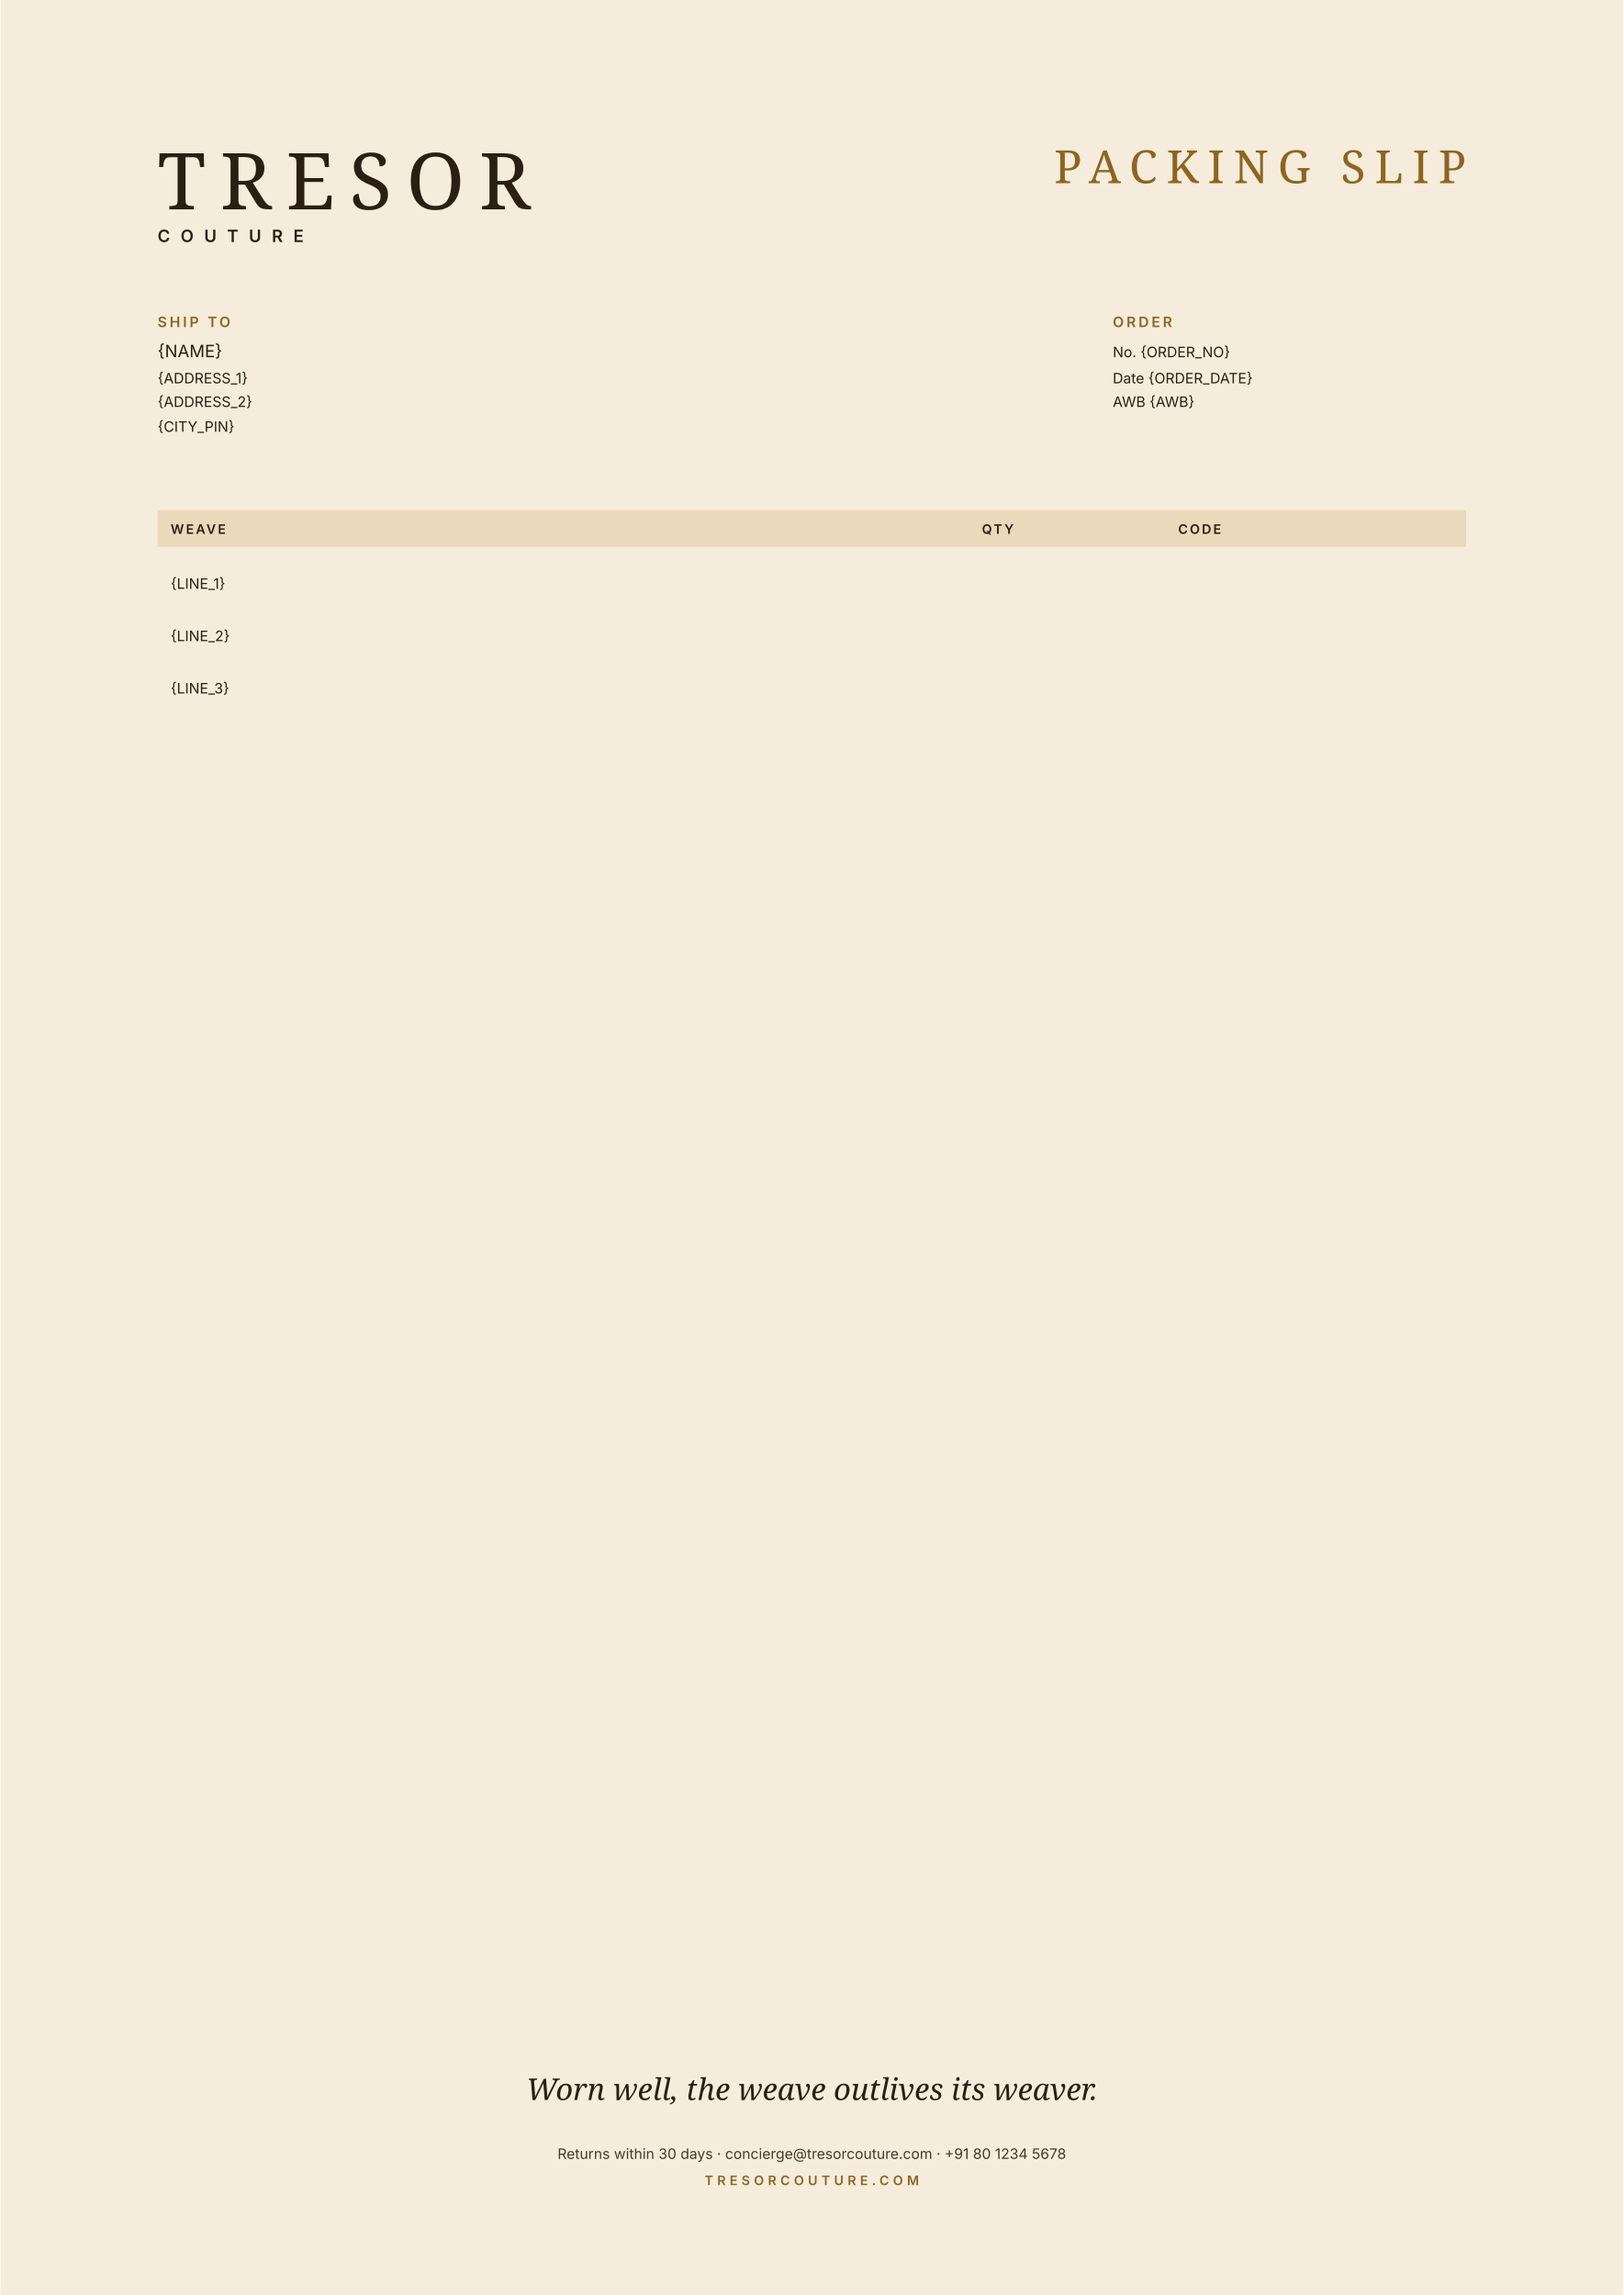
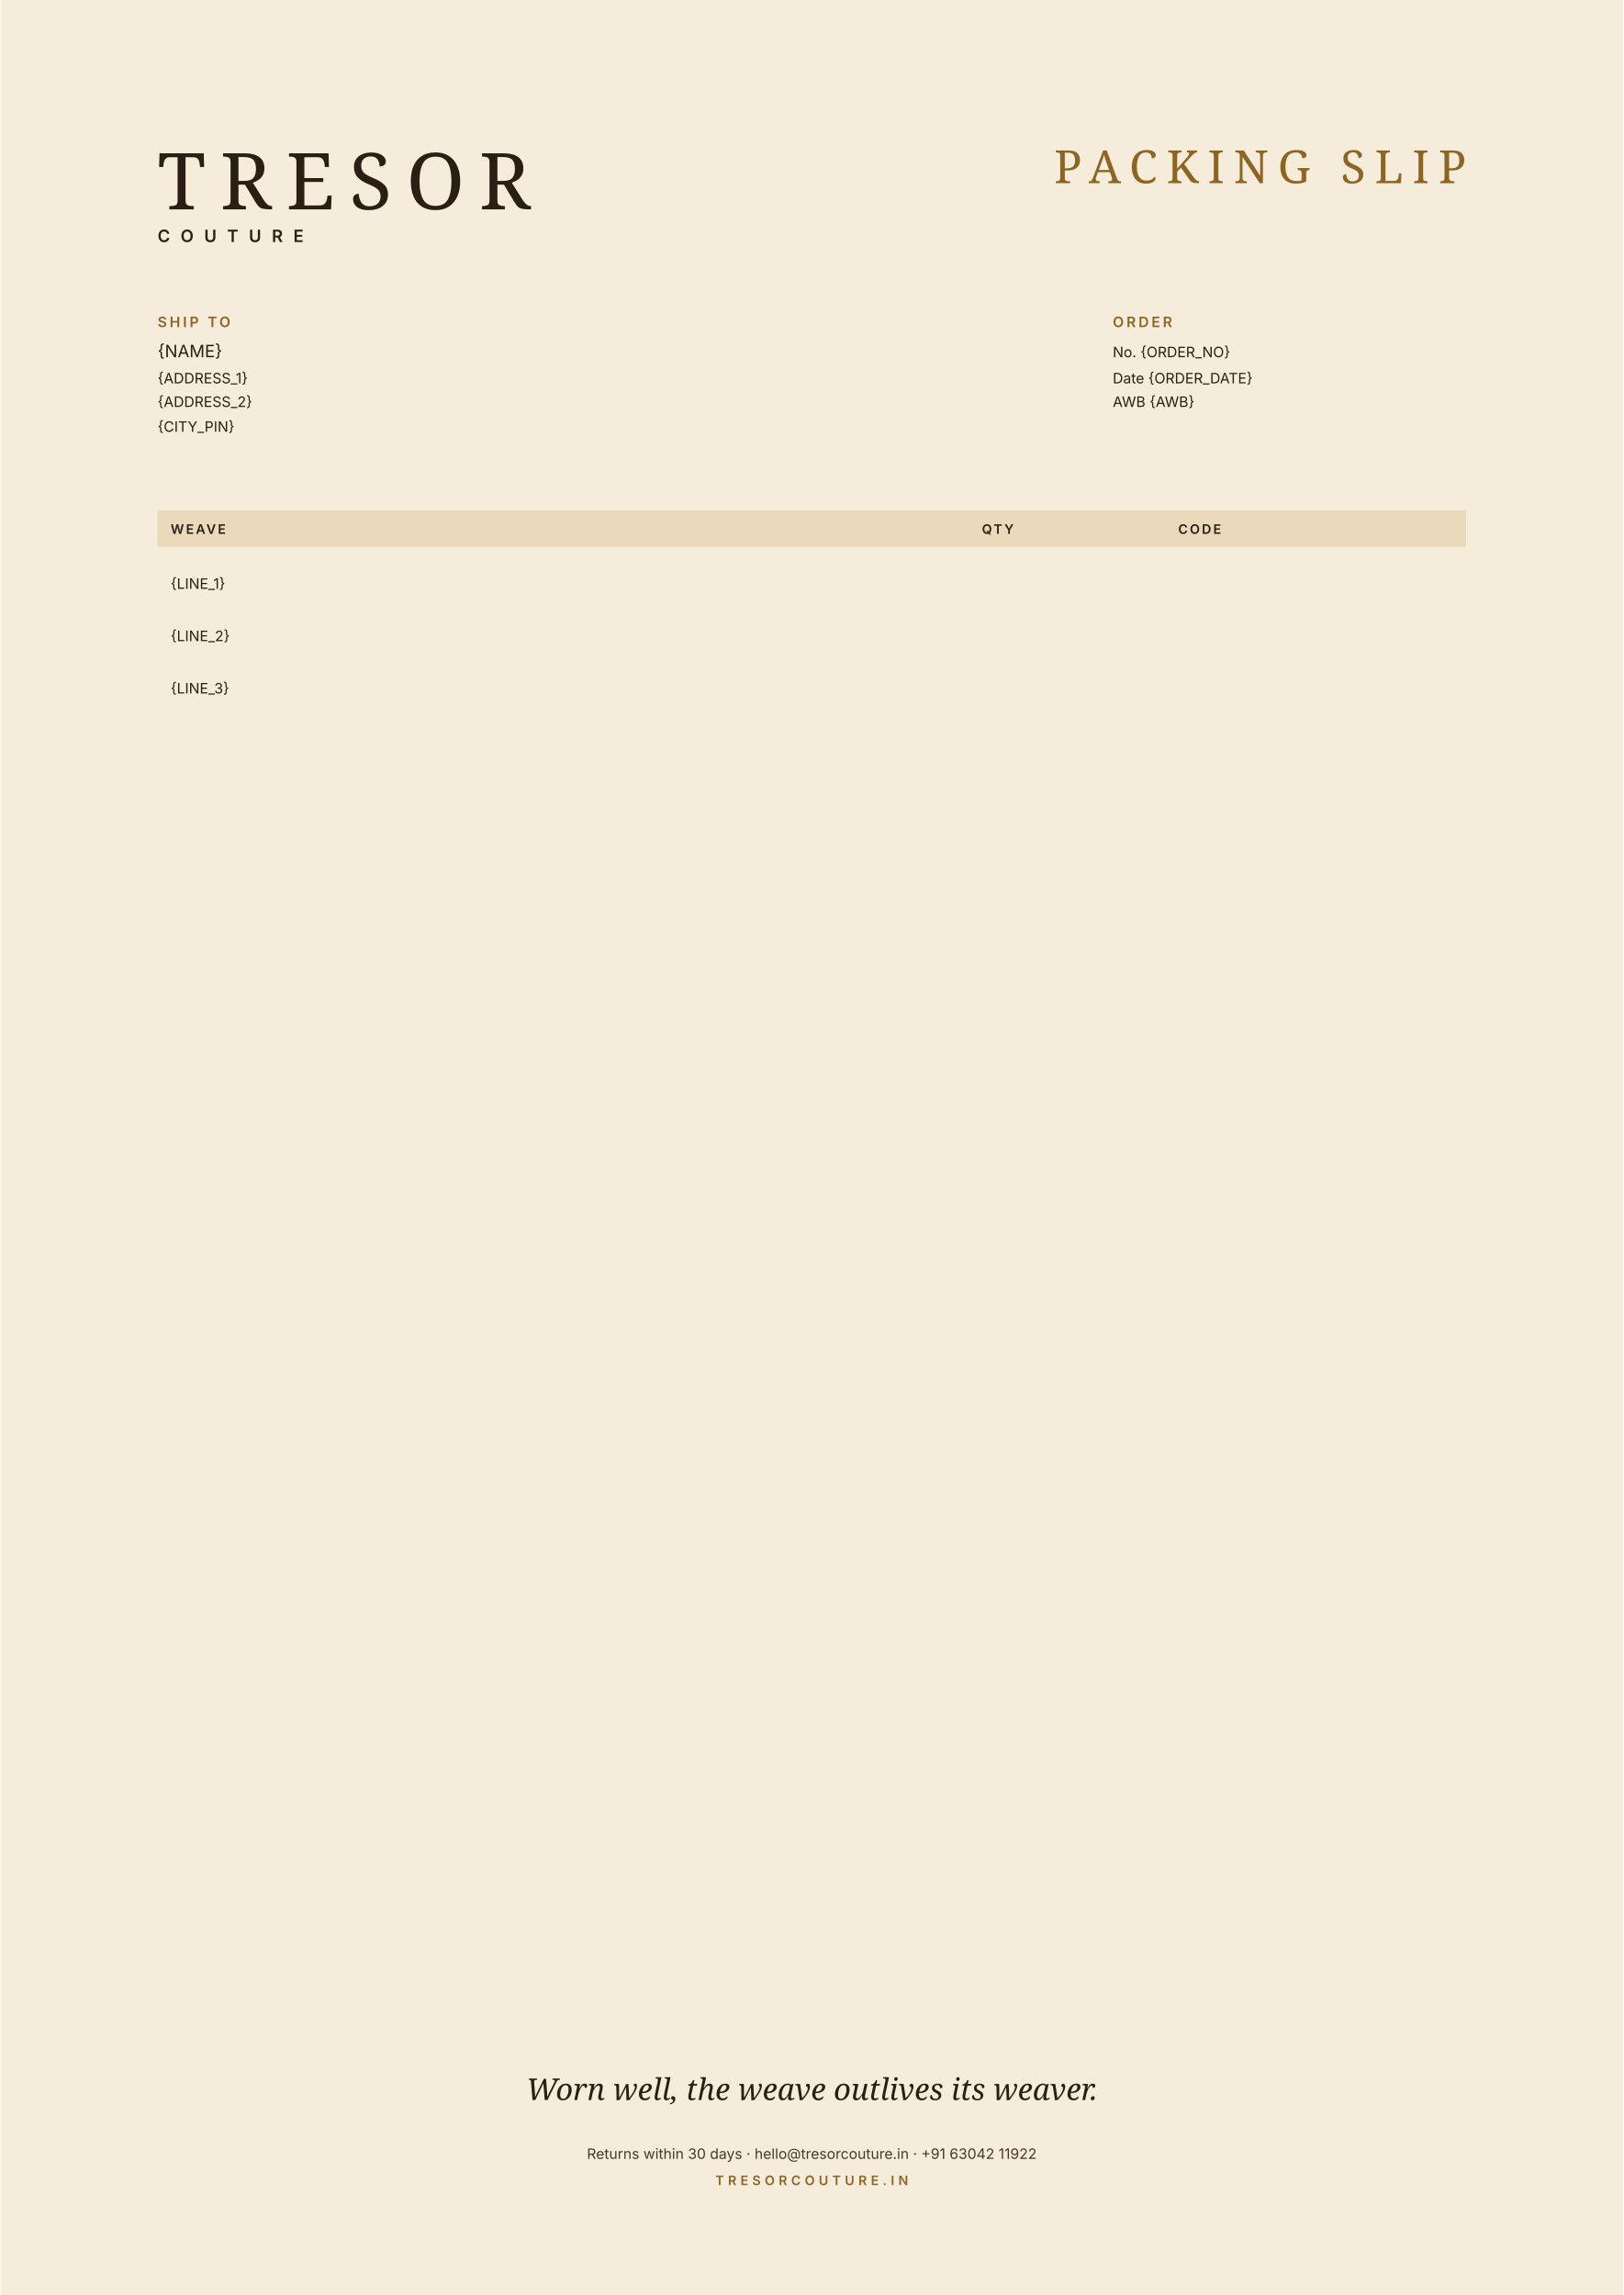
<svg xmlns="http://www.w3.org/2000/svg" width="8.27in" height="11.69in" viewBox="0 0 2480 3508">
  <defs>
    <linearGradient id="gold" x1="0" y1="0" x2="1" y2="1">
      <stop offset="0%" stop-color="#D8B97A" />
      <stop offset="50%" stop-color="#B8893A" />
      <stop offset="100%" stop-color="#8E6520" />
    </linearGradient>
  </defs>
  <rect width="2480" height="3508" fill="#F5ECDC" />
  <g font-family="'Cormorant Garamond', serif">
    <text x="240" y="320" font-size="120" font-weight="300" letter-spacing="22" fill="#2A1F12">TRESOR</text>
    <text x="240" y="370" font-size="26" letter-spacing="16" font-family="'Inter', sans-serif" font-weight="600" fill="#2A1F12">COUTURE</text>
  </g>
  <g text-anchor="end" font-family="'Cormorant Garamond', serif" fill="#8E6520">
    <text x="2240" y="280" font-size="70" font-weight="300" letter-spacing="14">PACKING SLIP</text>
  </g>
  <line x1="240" y1="420" x2="2240" y2="420" stroke="url(#gold)" stroke-width="1.4" />
  <g font-family="'Inter', sans-serif" fill="#2A1F12">
    <text x="240" y="500" font-size="22" font-weight="600" letter-spacing="4" fill="#8E6520">SHIP TO</text>
    <text x="240" y="546" font-size="26">{NAME}</text>
    <text x="240" y="586" font-size="22">{ADDRESS_1}</text>
    <text x="240" y="622" font-size="22">{ADDRESS_2}</text>
    <text x="240" y="660" font-size="22">{CITY_PIN}</text>
    <text x="1700" y="500" font-size="22" font-weight="600" letter-spacing="4" fill="#8E6520">ORDER</text>
    <text x="1700" y="546" font-size="22">No.  {ORDER_NO}</text>
    <text x="1700" y="586" font-size="22">Date {ORDER_DATE}</text>
    <text x="1700" y="622" font-size="22">AWB  {AWB}</text>
  </g>
  <rect x="240" y="780" width="2000" height="56" fill="#EAD9BA" />
  <g font-family="'Inter', sans-serif" font-size="20" font-weight="600" fill="#2A1F12" letter-spacing="3">
    <text x="260" y="816">WEAVE</text>
    <text x="1500" y="816">QTY</text>
    <text x="1800" y="816">CODE</text>
  </g>
  <g font-family="'Inter', sans-serif" font-size="22" fill="#2A1F12">
    <text x="260" y="900">{LINE_1}</text>
    <text x="260" y="980">{LINE_2}</text>
    <text x="260" y="1060">{LINE_3}</text>
  </g>
  <line x1="240" y1="3120" x2="2240" y2="3120" stroke="url(#gold)" stroke-width="0.8" />
  <g font-family="'Cormorant Garamond', serif" text-anchor="middle" fill="#2A1F12">
    <text x="1240" y="3210" font-size="46" font-style="italic" font-weight="300">Worn well, the weave outlives its weaver.</text>
  </g>
  <g font-family="'Inter', sans-serif" text-anchor="middle" fill="#46382A">
-     <text x="1240" y="3300" font-size="22">Returns within 30 days · concierge@tresorcouture.com · +91 80 1234 5678</text>
-     <text x="1240" y="3340" font-size="20" fill="#8E6520" letter-spacing="6" font-weight="600">TRESORCOUTURE.COM</text>
+     <text x="1240" y="3300" font-size="22">Returns within 30 days · hello@tresorcouture.in · +91 63042 11922</text>
+     <text x="1240" y="3340" font-size="20" fill="#8E6520" letter-spacing="6" font-weight="600">TRESORCOUTURE.IN</text>
  </g>
</svg>
